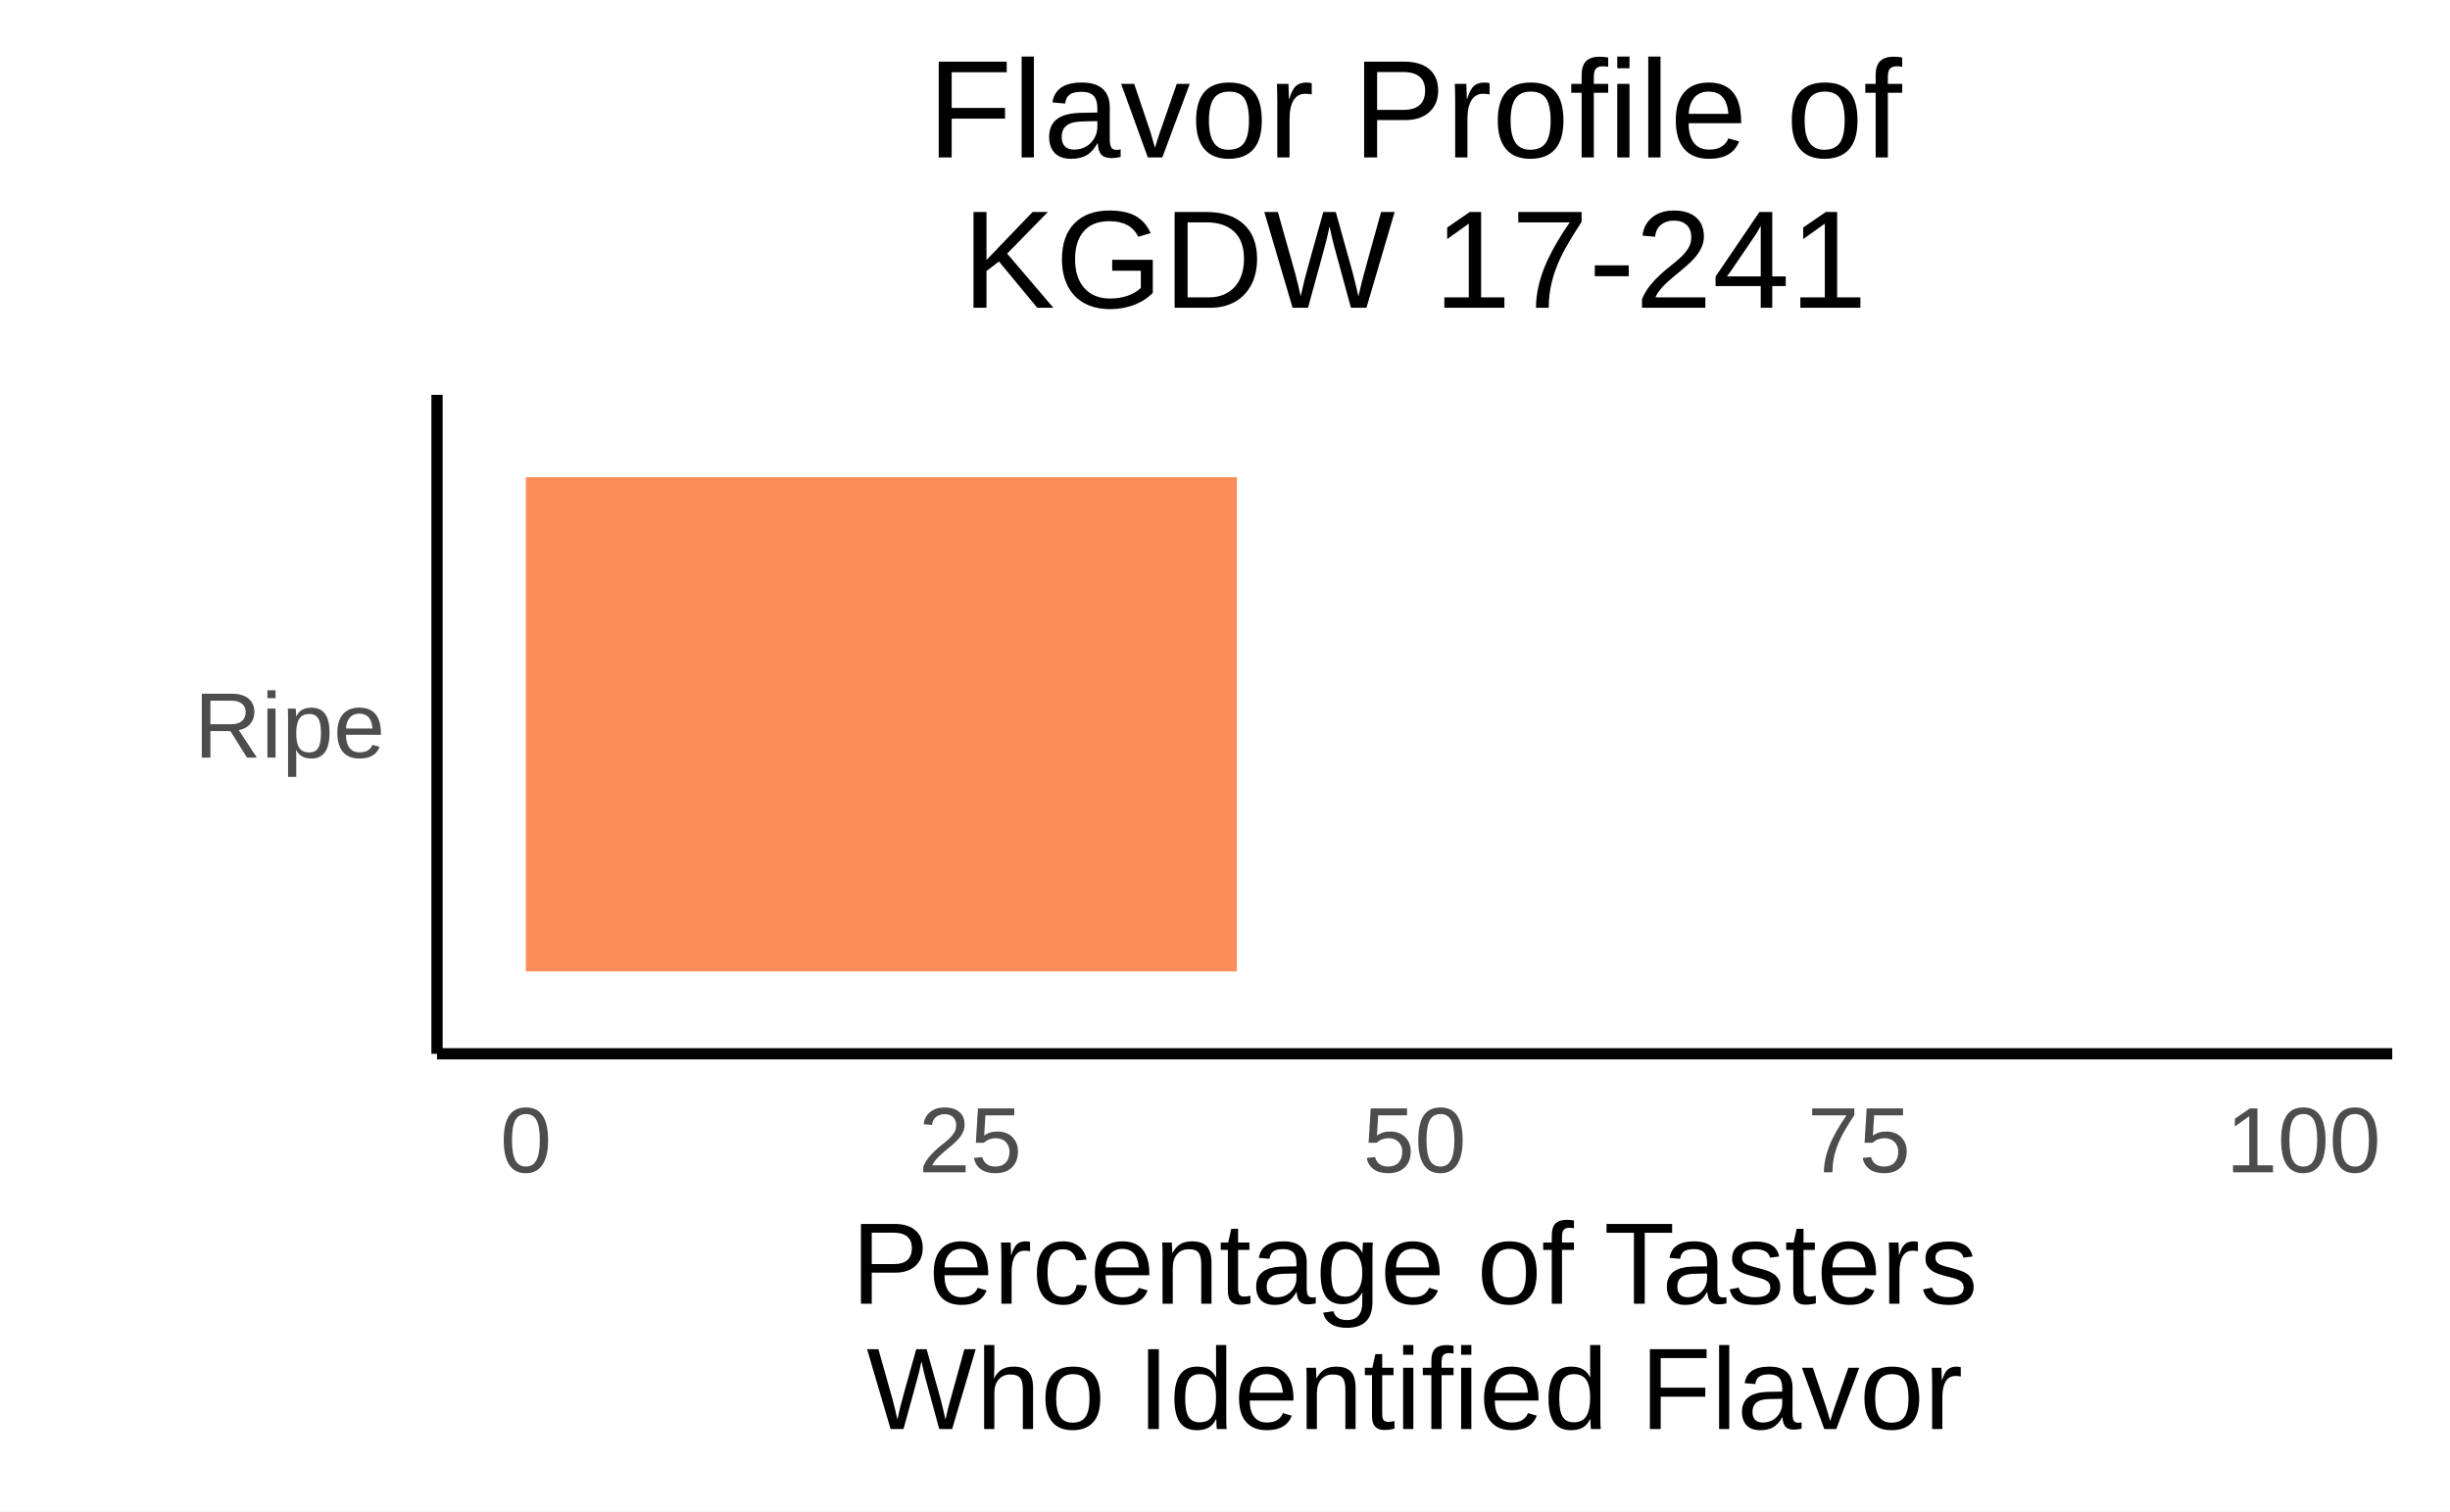
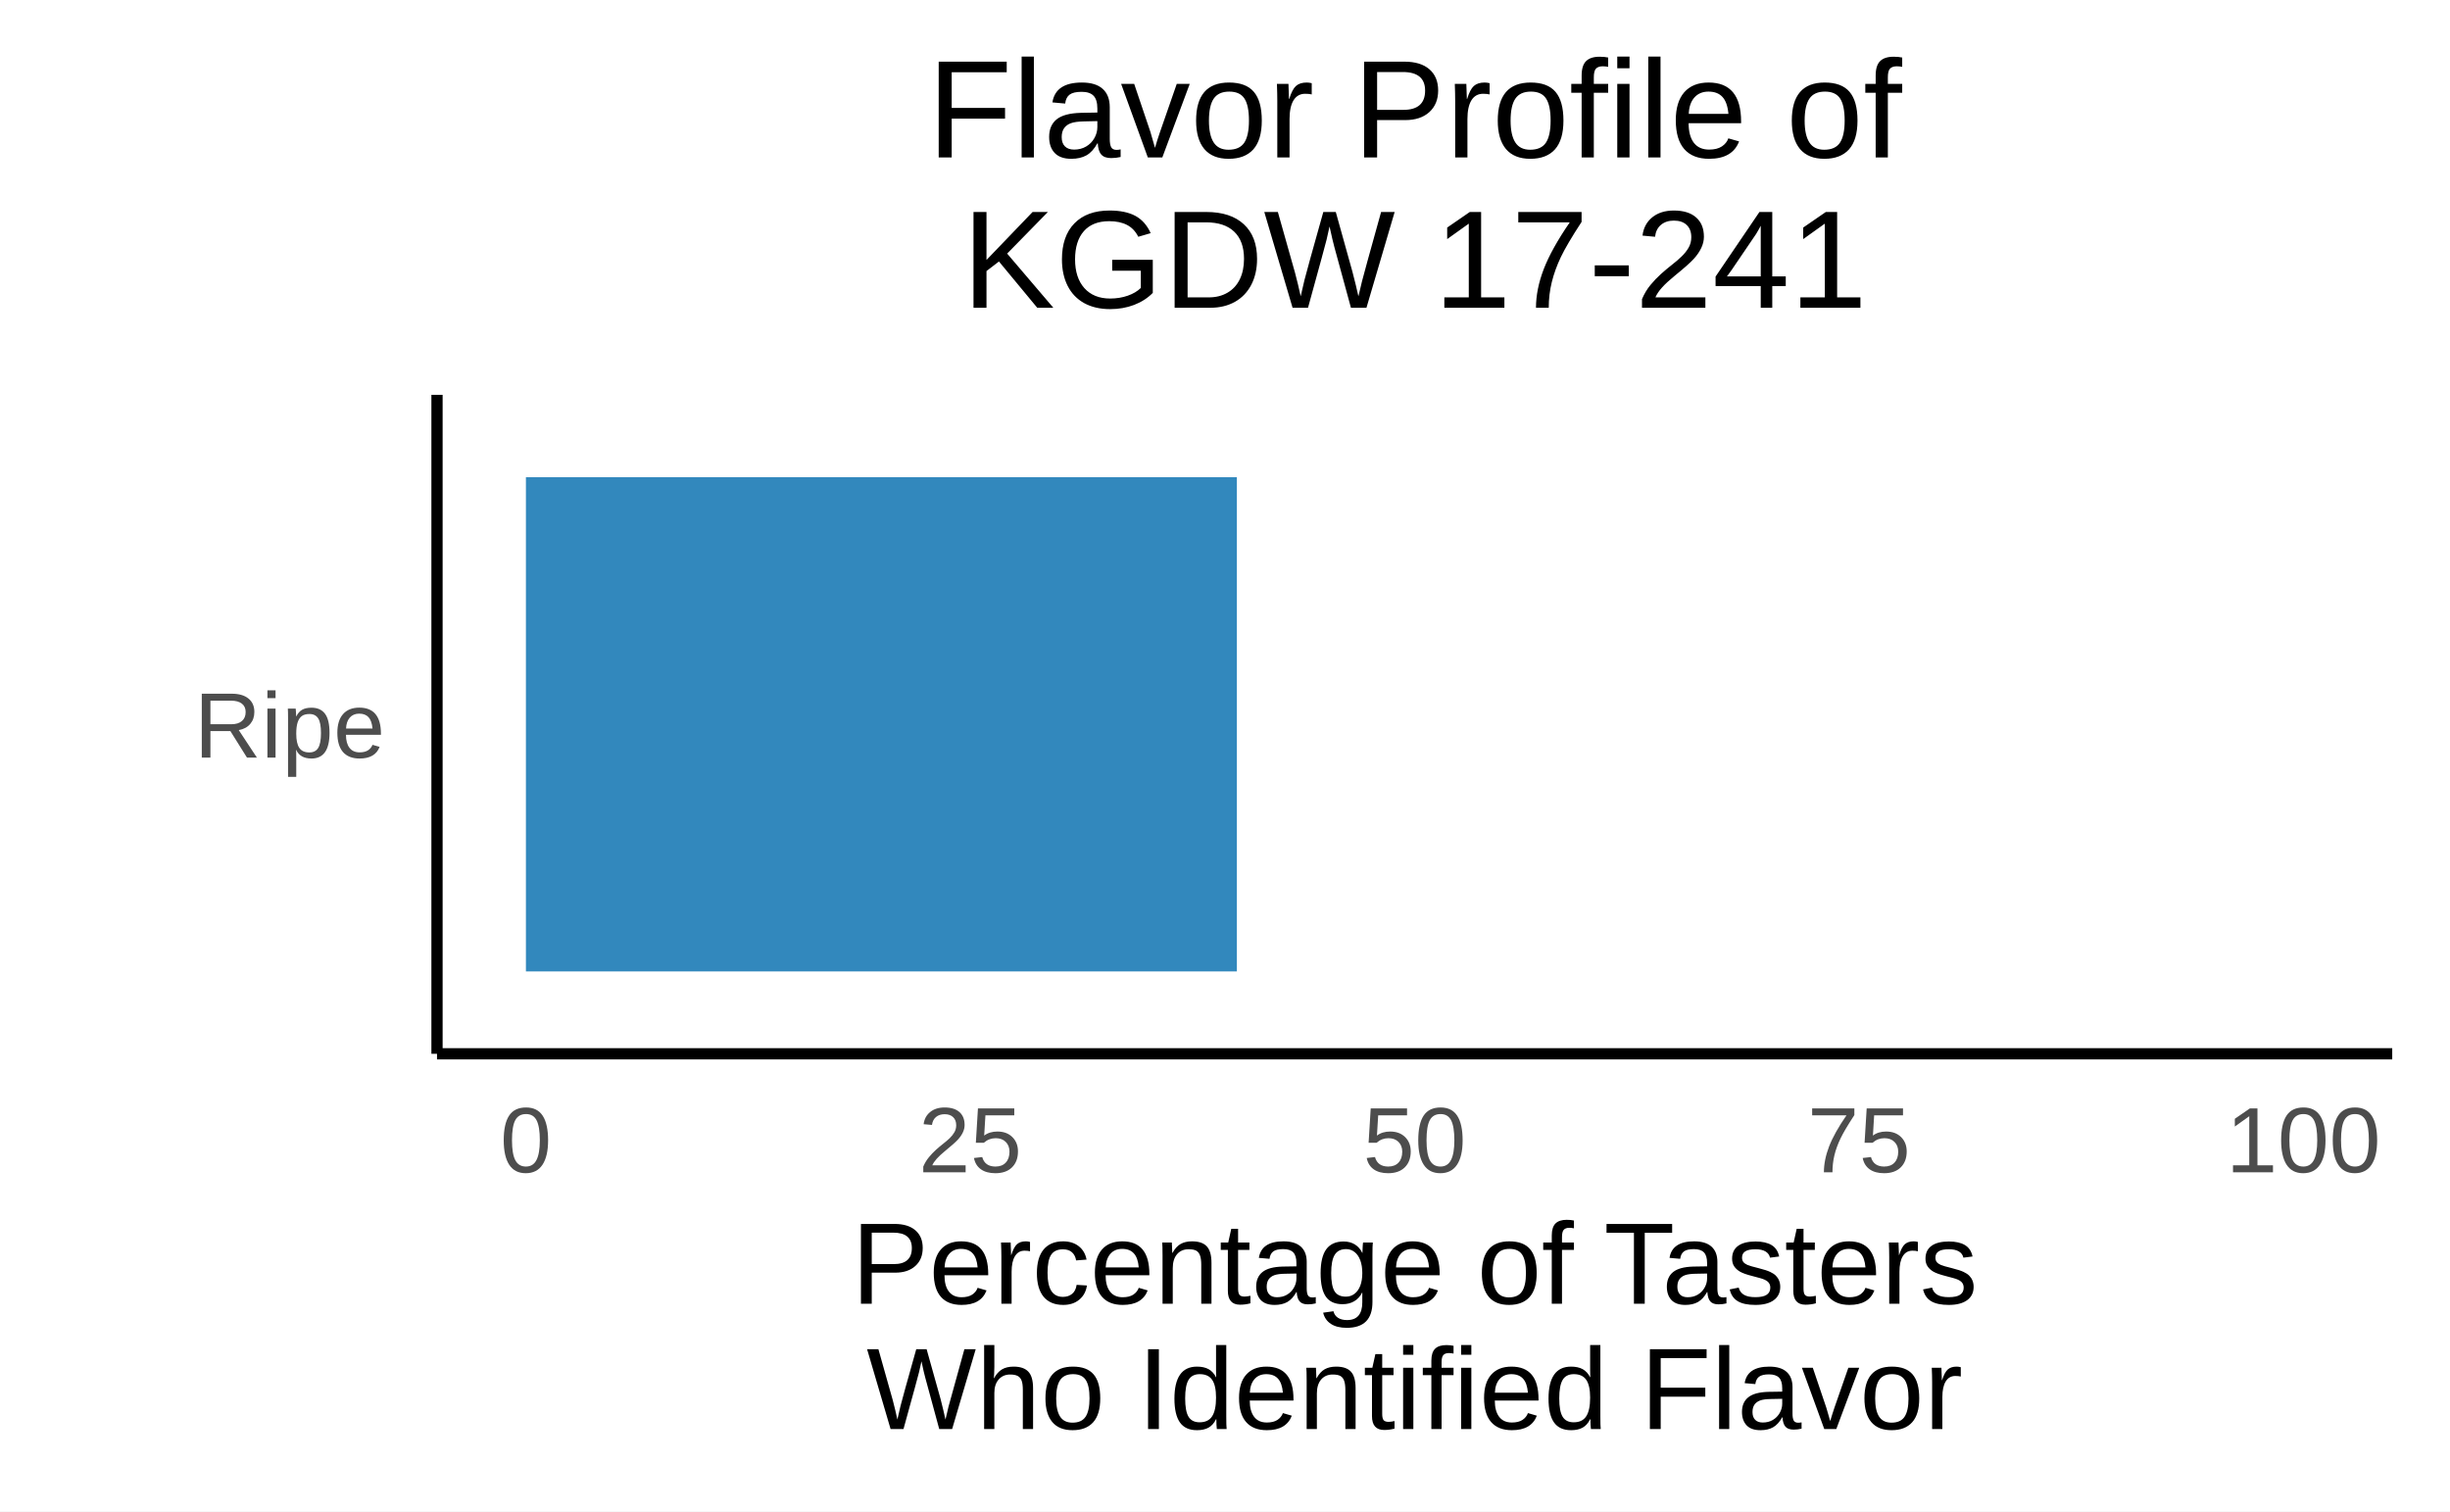
<svg xmlns="http://www.w3.org/2000/svg" class="svglite" width="528.00pt" height="325.71pt" viewBox="0 0 528.00 325.71">
  <defs>
    <style type="text/css">
    .svglite line, .svglite polyline, .svglite polygon, .svglite path, .svglite rect, .svglite circle {
      fill: none;
      stroke: #000000;
      stroke-linecap: round;
      stroke-linejoin: round;
      stroke-miterlimit: 10.00;
    }
    .svglite text {
      white-space: pre;
    }
  </style>
  </defs>
  <rect width="100%" height="100%" style="stroke: none; fill: #FFFFFF;" />
  <defs>
    <clipPath id="cpMC4wMHw1MjguMDB8MC4wMHwzMjUuNzE=">
      <rect x="0.00" y="0.00" width="528.00" height="325.71" />
    </clipPath>
  </defs>
  <g clip-path="url(#cpMC4wMHw1MjguMDB8MC4wMHwzMjUuNzE=)">
    <rect x="0.00" y="0.00" width="528.00" height="325.71" style="stroke-width: 2.42; stroke: #FFFFFF; fill: #FFFFFF;" />
  </g>
  <defs>
    <clipPath id="cpOTQuMTh8NTE1LjU1fDg1LjEwfDIyNy4xMw==">
      <rect x="94.18" y="85.10" width="421.36" height="142.03" />
    </clipPath>
  </defs>
  <g clip-path="url(#cpOTQuMTh8NTE1LjU1fDg1LjEwfDIyNy4xMw==)">
    <rect x="94.18" y="85.10" width="421.36" height="142.03" style="stroke-width: 2.42; stroke: none; fill: #FFFFFF;" />
-     <rect x="113.34" y="102.85" width="153.22" height="106.52" style="stroke-width: 1.07; stroke: none; stroke-linecap: butt; stroke-linejoin: miter; fill: #FC8D59;" />
+     <rect x="113.34" y="102.85" width="153.22" height="106.52" style="stroke-width: 1.07; stroke: none; stroke-linecap: butt; stroke-linejoin: miter; fill: #3288BD;" />
  </g>
  <g clip-path="url(#cpMC4wMHw1MjguMDB8MC4wMHwzMjUuNzE=)">
    <polyline points="94.18,227.13 94.18,85.10 " style="stroke-width: 2.42; stroke-linecap: butt;" />
    <text x="82.98" y="163.28" text-anchor="end" style="font-size: 20.00px;fill: #4D4D4D; font-family: &quot;Arial&quot;;" textLength="41.13px" lengthAdjust="spacingAndGlyphs">Ripe</text>
    <polyline points="94.18,227.13 515.55,227.13 " style="stroke-width: 2.42; stroke-linecap: butt;" />
    <text x="113.34" y="252.66" text-anchor="middle" style="font-size: 20.00px;fill: #4D4D4D; font-family: &quot;Arial&quot;;" textLength="11.12px" lengthAdjust="spacingAndGlyphs">0</text>
    <text x="209.10" y="252.66" text-anchor="middle" style="font-size: 20.00px;fill: #4D4D4D; font-family: &quot;Arial&quot;;" textLength="22.25px" lengthAdjust="spacingAndGlyphs">25</text>
    <text x="304.87" y="252.66" text-anchor="middle" style="font-size: 20.00px;fill: #4D4D4D; font-family: &quot;Arial&quot;;" textLength="22.25px" lengthAdjust="spacingAndGlyphs">50</text>
    <text x="400.63" y="252.66" text-anchor="middle" style="font-size: 20.00px;fill: #4D4D4D; font-family: &quot;Arial&quot;;" textLength="22.25px" lengthAdjust="spacingAndGlyphs">75</text>
    <text x="496.39" y="252.66" text-anchor="middle" style="font-size: 20.00px;fill: #4D4D4D; font-family: &quot;Arial&quot;;" textLength="33.37px" lengthAdjust="spacingAndGlyphs">100</text>
    <text x="304.87" y="281.00" text-anchor="middle" style="font-size: 25.00px; font-family: &quot;Arial&quot;;" textLength="242.73px" lengthAdjust="spacingAndGlyphs">Percentage of Tasters</text>
    <text x="304.87" y="308.00" text-anchor="middle" style="font-size: 25.00px; font-family: &quot;Arial&quot;;" textLength="236.21px" lengthAdjust="spacingAndGlyphs">Who Identified Flavor</text>
    <text x="304.87" y="33.93" text-anchor="middle" style="font-size: 30.00px; font-family: &quot;Arial&quot;;" textLength="210.09px" lengthAdjust="spacingAndGlyphs">Flavor Profile of</text>
    <text x="304.87" y="66.33" text-anchor="middle" style="font-size: 30.00px; font-family: &quot;Arial&quot;;" textLength="195.07px" lengthAdjust="spacingAndGlyphs">KGDW 17-241</text>
  </g>
</svg>
